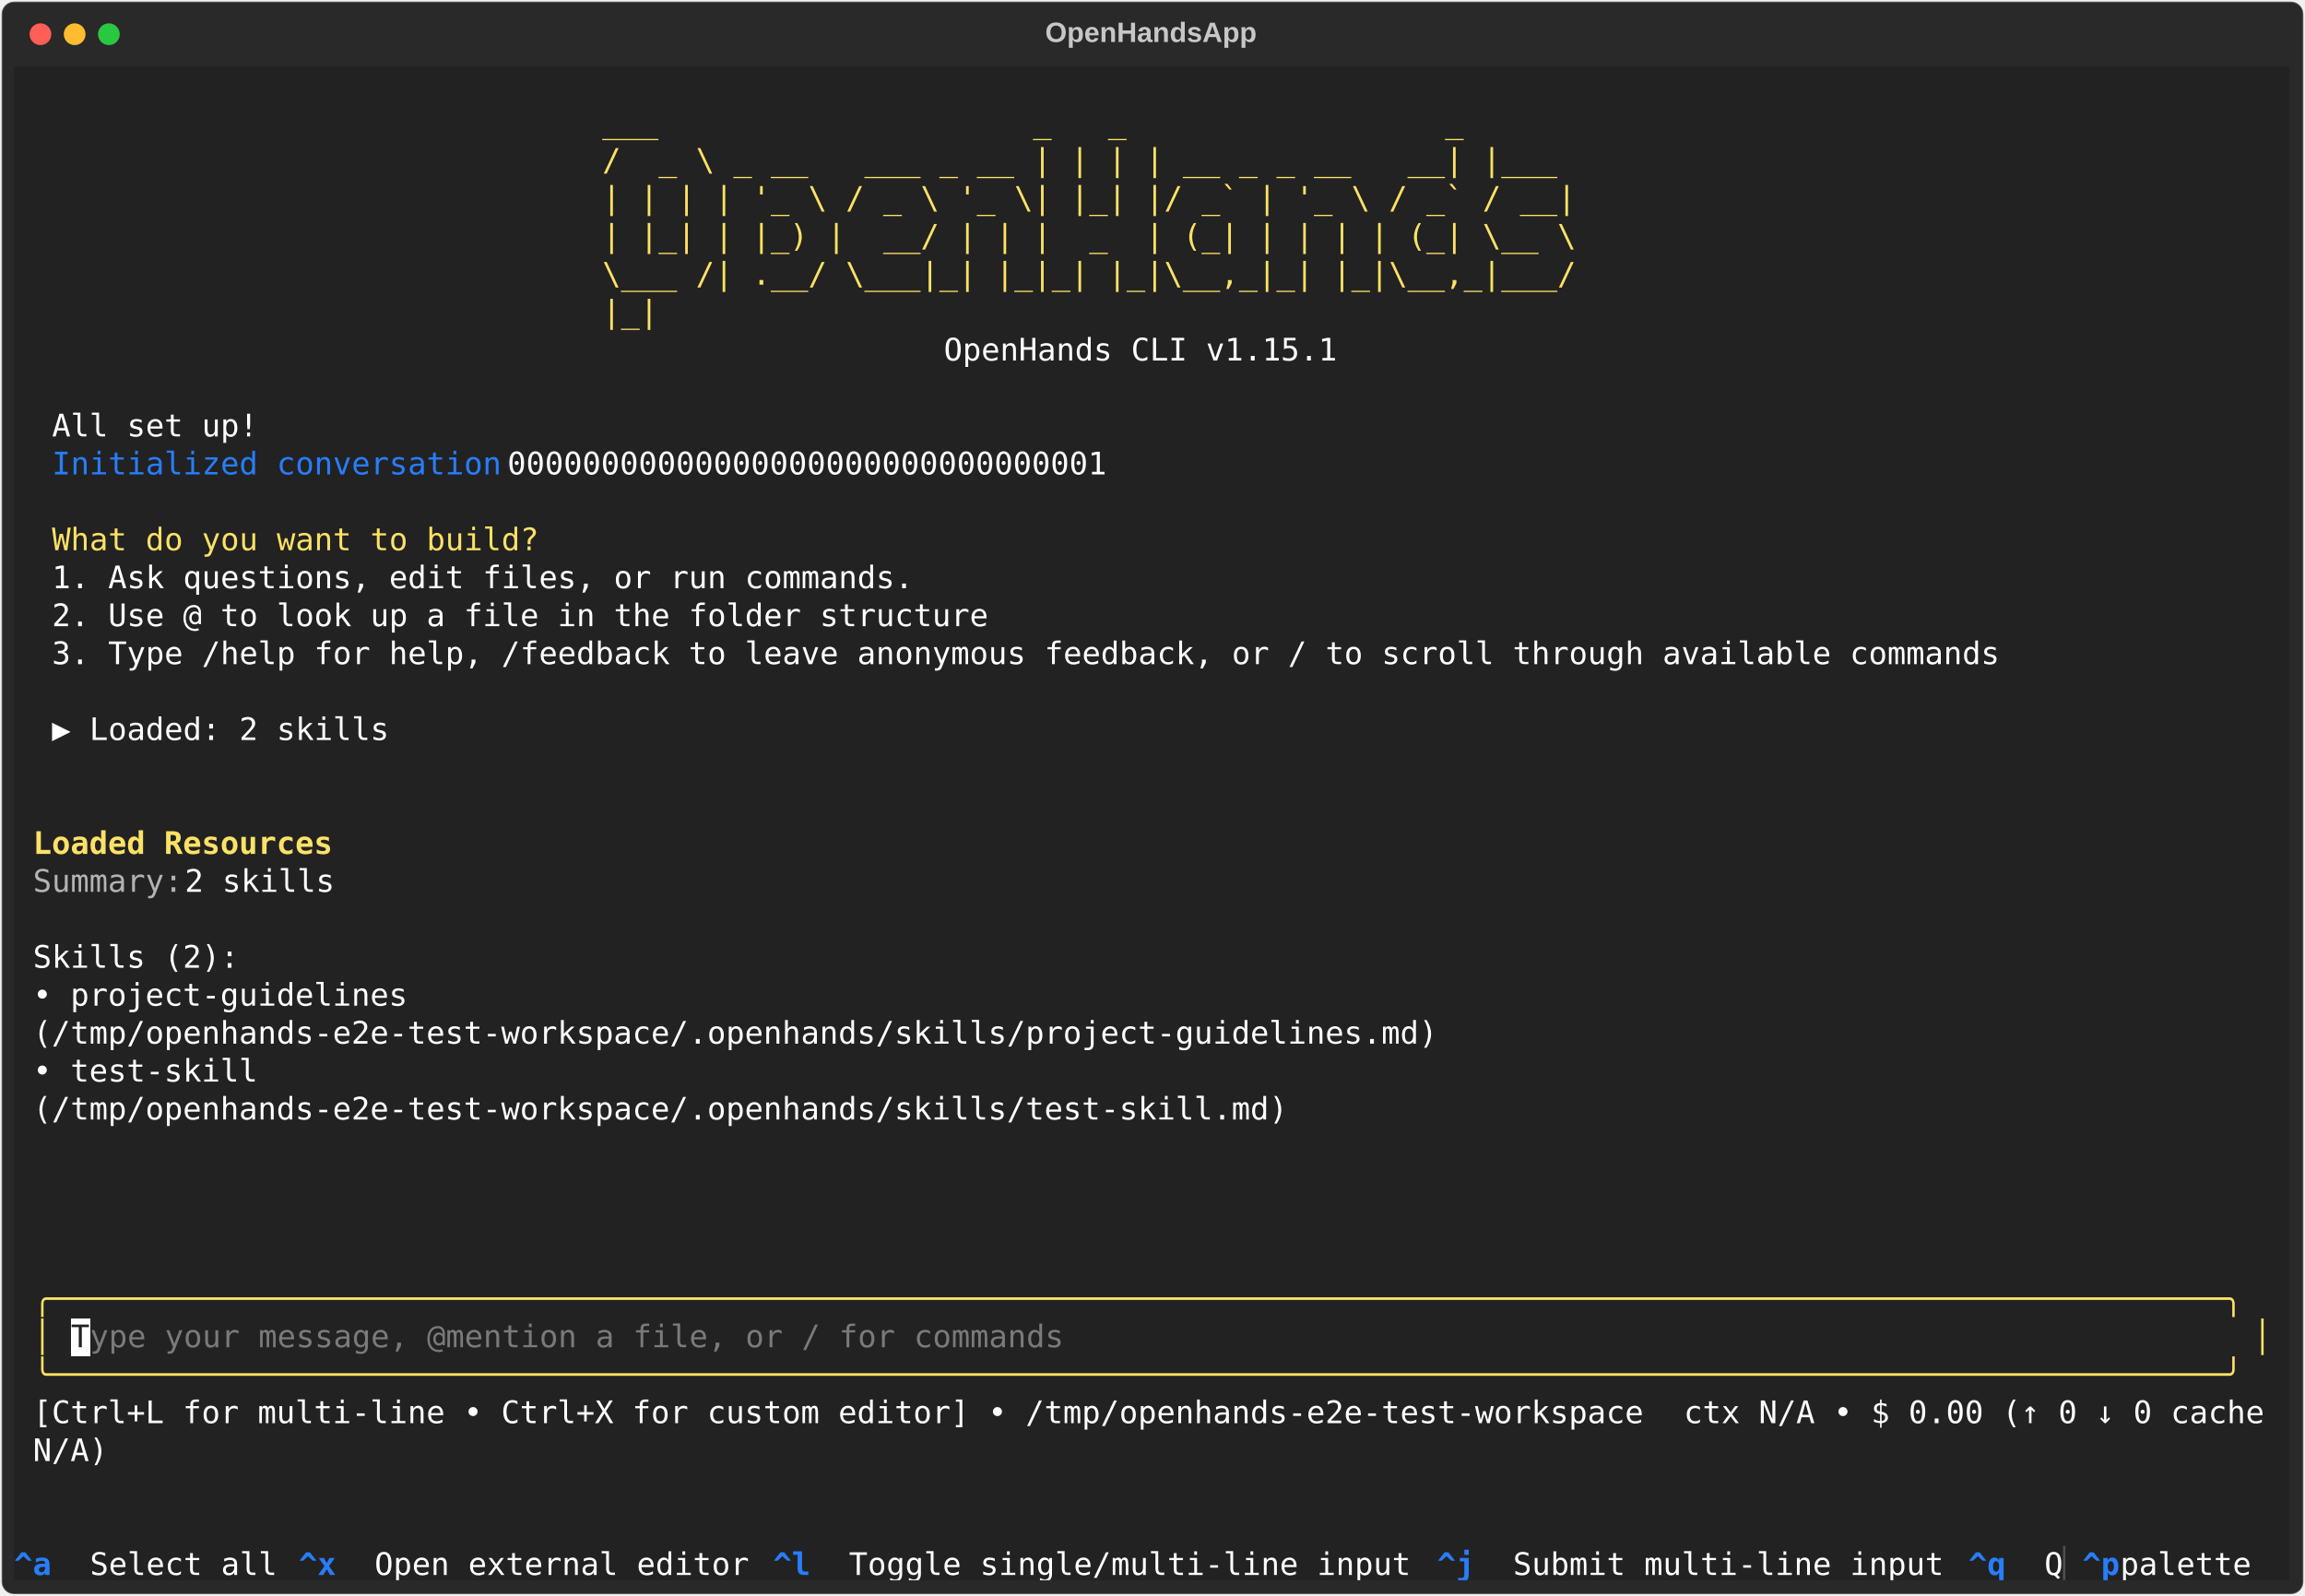
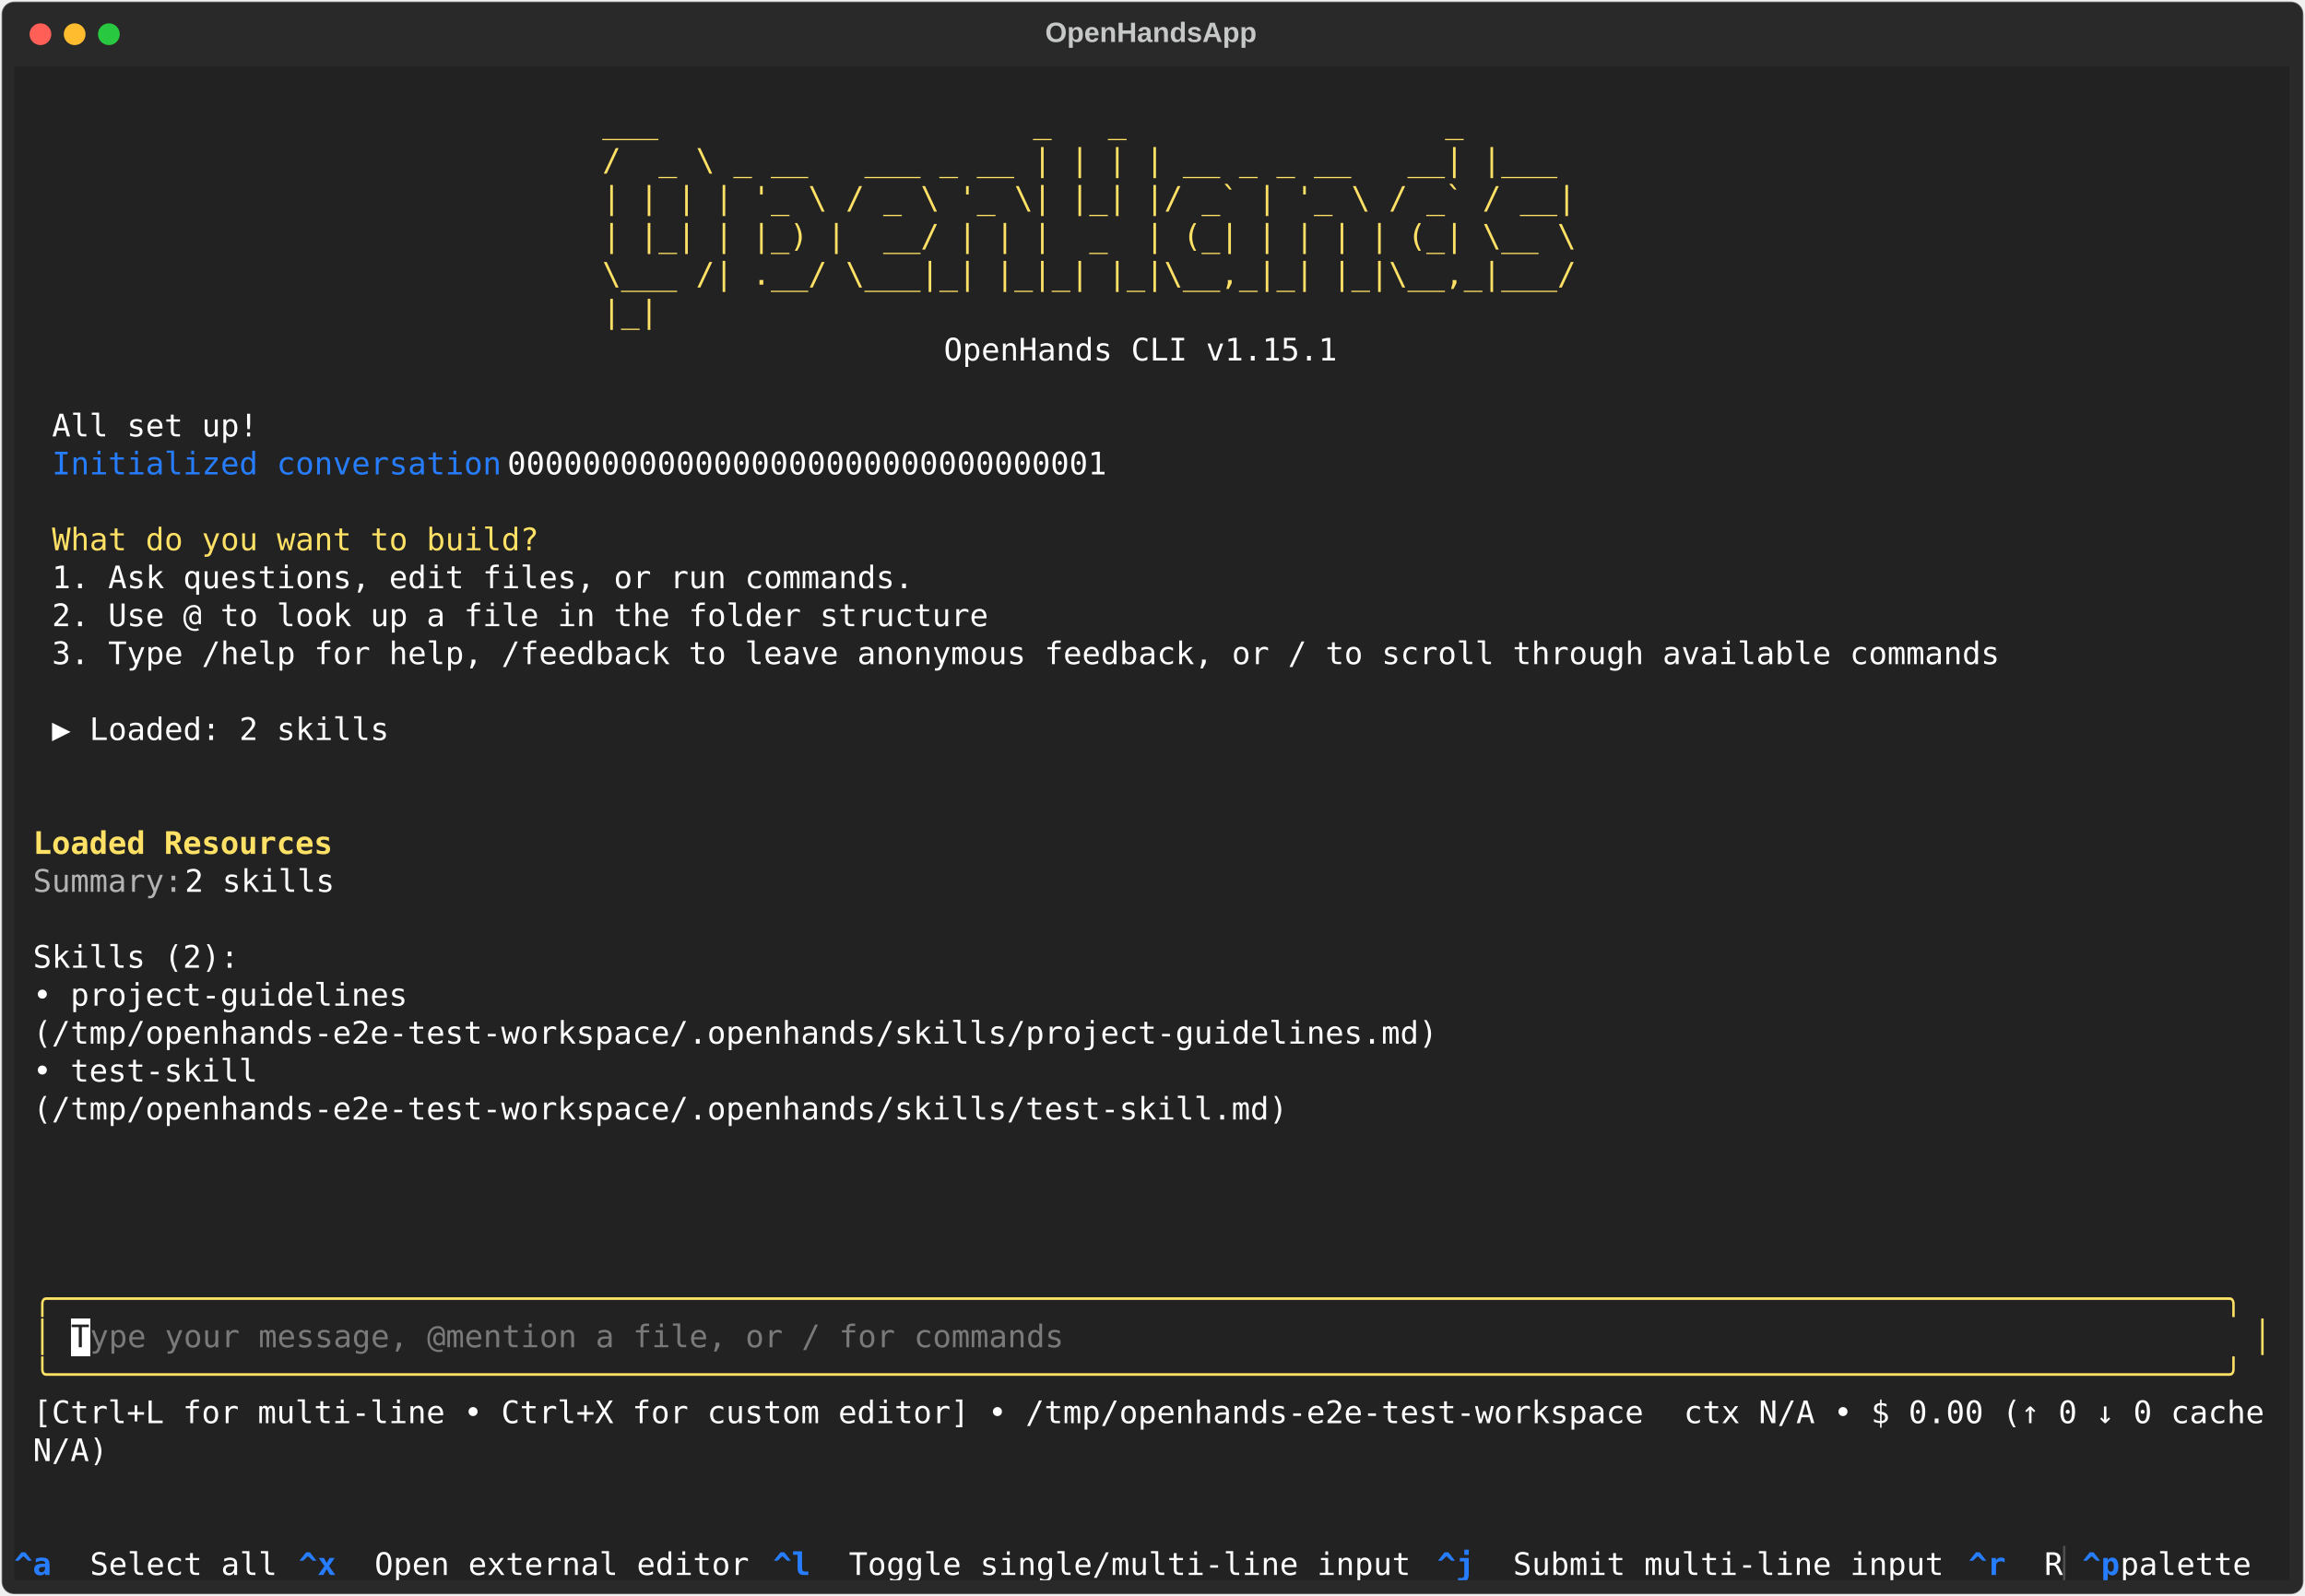
<svg xmlns="http://www.w3.org/2000/svg" class="rich-terminal" viewBox="0 0 1482 1026.0">
  <style>

    @font-face {
        font-family: "Fira Code";
        src: local("FiraCode-Regular"),
                url("https://cdnjs.cloudflare.com/ajax/libs/firacode/6.2.0/woff2/FiraCode-Regular.woff2") format("woff2"),
                url("https://cdnjs.cloudflare.com/ajax/libs/firacode/6.2.0/woff/FiraCode-Regular.woff") format("woff");
        font-style: normal;
        font-weight: 400;
    }
    @font-face {
        font-family: "Fira Code";
        src: local("FiraCode-Bold"),
                url("https://cdnjs.cloudflare.com/ajax/libs/firacode/6.2.0/woff2/FiraCode-Bold.woff2") format("woff2"),
                url("https://cdnjs.cloudflare.com/ajax/libs/firacode/6.2.0/woff/FiraCode-Bold.woff") format("woff");
        font-style: bold;
        font-weight: 700;
    }

    .terminal-matrix {
        font-family: Fira Code, monospace;
        font-size: 20px;
        line-height: 24.4px;
        font-variant-east-asian: full-width;
    }

    .terminal-title {
        font-size: 18px;
        font-weight: bold;
        font-family: arial;
    }

    .terminal-r1 { fill: #c5c8c6 }
.terminal-r2 { fill: #ffe165 }
.terminal-r3 { fill: #ffffff }
.terminal-r4 { fill: #277dff }
.terminal-r5 { fill: #ffe165;font-weight: bold }
.terminal-r6 { fill: #b3b3b3 }
.terminal-r7 { fill: #fee165 }
.terminal-r8 { fill: #222222 }
.terminal-r9 { fill: #7a7a7a }
.terminal-r10 { fill: #277dff;font-weight: bold }
.terminal-r11 { fill: #4e4e4e }
    </style>
  <defs>
    <clipPath id="terminal-clip-terminal">
      <rect x="0" y="0" width="1463.0" height="975.0" />
    </clipPath>
    <clipPath id="terminal-line-0">
      <rect x="0" y="1.5" width="1464" height="24.65" />
    </clipPath>
    <clipPath id="terminal-line-1">
      <rect x="0" y="25.9" width="1464" height="24.65" />
    </clipPath>
    <clipPath id="terminal-line-2">
      <rect x="0" y="50.3" width="1464" height="24.65" />
    </clipPath>
    <clipPath id="terminal-line-3">
      <rect x="0" y="74.7" width="1464" height="24.65" />
    </clipPath>
    <clipPath id="terminal-line-4">
      <rect x="0" y="99.1" width="1464" height="24.65" />
    </clipPath>
    <clipPath id="terminal-line-5">
      <rect x="0" y="123.5" width="1464" height="24.65" />
    </clipPath>
    <clipPath id="terminal-line-6">
      <rect x="0" y="147.9" width="1464" height="24.65" />
    </clipPath>
    <clipPath id="terminal-line-7">
      <rect x="0" y="172.3" width="1464" height="24.65" />
    </clipPath>
    <clipPath id="terminal-line-8">
      <rect x="0" y="196.7" width="1464" height="24.65" />
    </clipPath>
    <clipPath id="terminal-line-9">
      <rect x="0" y="221.1" width="1464" height="24.65" />
    </clipPath>
    <clipPath id="terminal-line-10">
      <rect x="0" y="245.5" width="1464" height="24.65" />
    </clipPath>
    <clipPath id="terminal-line-11">
      <rect x="0" y="269.9" width="1464" height="24.65" />
    </clipPath>
    <clipPath id="terminal-line-12">
      <rect x="0" y="294.3" width="1464" height="24.65" />
    </clipPath>
    <clipPath id="terminal-line-13">
      <rect x="0" y="318.7" width="1464" height="24.65" />
    </clipPath>
    <clipPath id="terminal-line-14">
      <rect x="0" y="343.1" width="1464" height="24.65" />
    </clipPath>
    <clipPath id="terminal-line-15">
      <rect x="0" y="367.5" width="1464" height="24.65" />
    </clipPath>
    <clipPath id="terminal-line-16">
      <rect x="0" y="391.9" width="1464" height="24.65" />
    </clipPath>
    <clipPath id="terminal-line-17">
      <rect x="0" y="416.3" width="1464" height="24.65" />
    </clipPath>
    <clipPath id="terminal-line-18">
      <rect x="0" y="440.7" width="1464" height="24.65" />
    </clipPath>
    <clipPath id="terminal-line-19">
      <rect x="0" y="465.1" width="1464" height="24.65" />
    </clipPath>
    <clipPath id="terminal-line-20">
      <rect x="0" y="489.5" width="1464" height="24.65" />
    </clipPath>
    <clipPath id="terminal-line-21">
      <rect x="0" y="513.9" width="1464" height="24.65" />
    </clipPath>
    <clipPath id="terminal-line-22">
      <rect x="0" y="538.3" width="1464" height="24.65" />
    </clipPath>
    <clipPath id="terminal-line-23">
      <rect x="0" y="562.7" width="1464" height="24.65" />
    </clipPath>
    <clipPath id="terminal-line-24">
      <rect x="0" y="587.1" width="1464" height="24.65" />
    </clipPath>
    <clipPath id="terminal-line-25">
      <rect x="0" y="611.5" width="1464" height="24.65" />
    </clipPath>
    <clipPath id="terminal-line-26">
      <rect x="0" y="635.9" width="1464" height="24.65" />
    </clipPath>
    <clipPath id="terminal-line-27">
      <rect x="0" y="660.3" width="1464" height="24.65" />
    </clipPath>
    <clipPath id="terminal-line-28">
      <rect x="0" y="684.7" width="1464" height="24.65" />
    </clipPath>
    <clipPath id="terminal-line-29">
      <rect x="0" y="709.1" width="1464" height="24.65" />
    </clipPath>
    <clipPath id="terminal-line-30">
      <rect x="0" y="733.5" width="1464" height="24.65" />
    </clipPath>
    <clipPath id="terminal-line-31">
      <rect x="0" y="757.9" width="1464" height="24.65" />
    </clipPath>
    <clipPath id="terminal-line-32">
      <rect x="0" y="782.3" width="1464" height="24.65" />
    </clipPath>
    <clipPath id="terminal-line-33">
      <rect x="0" y="806.7" width="1464" height="24.65" />
    </clipPath>
    <clipPath id="terminal-line-34">
      <rect x="0" y="831.1" width="1464" height="24.65" />
    </clipPath>
    <clipPath id="terminal-line-35">
      <rect x="0" y="855.5" width="1464" height="24.65" />
    </clipPath>
    <clipPath id="terminal-line-36">
      <rect x="0" y="879.9" width="1464" height="24.65" />
    </clipPath>
    <clipPath id="terminal-line-37">
      <rect x="0" y="904.3" width="1464" height="24.65" />
    </clipPath>
    <clipPath id="terminal-line-38">
      <rect x="0" y="928.7" width="1464" height="24.65" />
    </clipPath>
  </defs>
  <rect fill="#292929" stroke="rgba(255,255,255,0.35)" stroke-width="1" x="1" y="1" width="1480" height="1024" rx="8" />
  <text class="terminal-title" fill="#c5c8c6" text-anchor="middle" x="740" y="27">OpenHandsApp</text>
  <g transform="translate(26,22)">
    <circle cx="0" cy="0" r="7" fill="#ff5f57" />
    <circle cx="22" cy="0" r="7" fill="#febc2e" />
    <circle cx="44" cy="0" r="7" fill="#28c840" />
  </g>
  <g transform="translate(9, 41)" clip-path="url(#terminal-clip-terminal)">
    <rect fill="#222222" x="0" y="1.5" width="1464" height="24.65" shape-rendering="crispEdges" />
    <rect fill="#222222" x="0" y="25.9" width="378.2" height="24.65" shape-rendering="crispEdges" />
    <rect fill="#222222" x="378.2" y="25.9" width="695.4" height="24.65" shape-rendering="crispEdges" />
    <rect fill="#222222" x="1073.6" y="25.9" width="390.4" height="24.65" shape-rendering="crispEdges" />
    <rect fill="#222222" x="0" y="50.3" width="378.2" height="24.65" shape-rendering="crispEdges" />
    <rect fill="#222222" x="378.2" y="50.3" width="695.4" height="24.65" shape-rendering="crispEdges" />
    <rect fill="#222222" x="1073.6" y="50.3" width="390.4" height="24.65" shape-rendering="crispEdges" />
    <rect fill="#222222" x="0" y="74.7" width="378.2" height="24.65" shape-rendering="crispEdges" />
    <rect fill="#222222" x="378.2" y="74.7" width="695.4" height="24.65" shape-rendering="crispEdges" />
    <rect fill="#222222" x="1073.6" y="74.7" width="390.4" height="24.65" shape-rendering="crispEdges" />
    <rect fill="#222222" x="0" y="99.1" width="378.2" height="24.65" shape-rendering="crispEdges" />
    <rect fill="#222222" x="378.2" y="99.1" width="695.4" height="24.65" shape-rendering="crispEdges" />
    <rect fill="#222222" x="1073.6" y="99.1" width="390.4" height="24.65" shape-rendering="crispEdges" />
    <rect fill="#222222" x="0" y="123.5" width="378.2" height="24.65" shape-rendering="crispEdges" />
    <rect fill="#222222" x="378.2" y="123.5" width="695.4" height="24.65" shape-rendering="crispEdges" />
    <rect fill="#222222" x="1073.6" y="123.5" width="390.4" height="24.65" shape-rendering="crispEdges" />
    <rect fill="#222222" x="0" y="147.9" width="378.2" height="24.65" shape-rendering="crispEdges" />
    <rect fill="#222222" x="378.2" y="147.9" width="695.4" height="24.65" shape-rendering="crispEdges" />
    <rect fill="#222222" x="1073.6" y="147.9" width="390.4" height="24.65" shape-rendering="crispEdges" />
    <rect fill="#222222" x="0" y="172.3" width="597.8" height="24.65" shape-rendering="crispEdges" />
    <rect fill="#222222" x="597.8" y="172.3" width="256.2" height="24.65" shape-rendering="crispEdges" />
    <rect fill="#222222" x="854" y="172.3" width="610" height="24.65" shape-rendering="crispEdges" />
    <rect fill="#222222" x="0" y="196.7" width="1464" height="24.65" shape-rendering="crispEdges" />
    <rect fill="#222222" x="0" y="221.1" width="24.4" height="24.65" shape-rendering="crispEdges" />
    <rect fill="#222222" x="24.4" y="221.1" width="134.2" height="24.65" shape-rendering="crispEdges" />
    <rect fill="#222222" x="158.6" y="221.1" width="1305.4" height="24.65" shape-rendering="crispEdges" />
    <rect fill="#222222" x="0" y="245.5" width="24.4" height="24.65" shape-rendering="crispEdges" />
    <rect fill="#222222" x="24.4" y="245.5" width="292.8" height="24.65" shape-rendering="crispEdges" />
    <rect fill="#222222" x="317.2" y="245.5" width="402.6" height="24.65" shape-rendering="crispEdges" />
    <rect fill="#222222" x="719.8" y="245.5" width="744.2" height="24.65" shape-rendering="crispEdges" />
    <rect fill="#222222" x="0" y="269.9" width="1464" height="24.65" shape-rendering="crispEdges" />
    <rect fill="#222222" x="0" y="294.3" width="24.4" height="24.65" shape-rendering="crispEdges" />
    <rect fill="#222222" x="24.4" y="294.3" width="317.2" height="24.65" shape-rendering="crispEdges" />
    <rect fill="#222222" x="341.6" y="294.3" width="1122.4" height="24.65" shape-rendering="crispEdges" />
    <rect fill="#222222" x="0" y="318.7" width="24.4" height="24.65" shape-rendering="crispEdges" />
    <rect fill="#222222" x="24.4" y="318.7" width="561.2" height="24.65" shape-rendering="crispEdges" />
    <rect fill="#222222" x="585.6" y="318.7" width="878.4" height="24.65" shape-rendering="crispEdges" />
    <rect fill="#222222" x="0" y="343.1" width="24.4" height="24.65" shape-rendering="crispEdges" />
    <rect fill="#222222" x="24.4" y="343.1" width="610" height="24.65" shape-rendering="crispEdges" />
    <rect fill="#222222" x="634.4" y="343.1" width="829.6" height="24.65" shape-rendering="crispEdges" />
    <rect fill="#222222" x="0" y="367.5" width="24.4" height="24.65" shape-rendering="crispEdges" />
    <rect fill="#222222" x="24.4" y="367.5" width="1268.8" height="24.65" shape-rendering="crispEdges" />
    <rect fill="#222222" x="1293.2" y="367.5" width="170.8" height="24.65" shape-rendering="crispEdges" />
    <rect fill="#222222" x="0" y="391.9" width="1464" height="24.65" shape-rendering="crispEdges" />
    <rect fill="#222222" x="0" y="416.3" width="24.4" height="24.65" shape-rendering="crispEdges" />
    <rect fill="#222222" x="24.4" y="416.3" width="219.6" height="24.65" shape-rendering="crispEdges" />
    <rect fill="#222222" x="244" y="416.3" width="1220" height="24.65" shape-rendering="crispEdges" />
    <rect fill="#222222" x="0" y="440.7" width="1464" height="24.65" shape-rendering="crispEdges" />
    <rect fill="#222222" x="0" y="465.1" width="12.2" height="24.65" shape-rendering="crispEdges" />
    <rect fill="#222222" x="12.2" y="465.1" width="0" height="24.65" shape-rendering="crispEdges" />
    <rect fill="#222222" x="12.2" y="465.1" width="1451.8" height="24.65" shape-rendering="crispEdges" />
    <rect fill="#222222" x="0" y="489.5" width="12.2" height="24.65" shape-rendering="crispEdges" />
    <rect fill="#222222" x="12.2" y="489.5" width="195.2" height="24.65" shape-rendering="crispEdges" />
    <rect fill="#222222" x="207.4" y="489.5" width="1256.6" height="24.65" shape-rendering="crispEdges" />
    <rect fill="#222222" x="0" y="513.9" width="12.2" height="24.65" shape-rendering="crispEdges" />
    <rect fill="#222222" x="12.2" y="513.9" width="97.6" height="24.65" shape-rendering="crispEdges" />
    <rect fill="#222222" x="109.8" y="513.9" width="109.8" height="24.65" shape-rendering="crispEdges" />
    <rect fill="#222222" x="219.6" y="513.9" width="1244.4" height="24.65" shape-rendering="crispEdges" />
    <rect fill="#222222" x="0" y="538.3" width="12.2" height="24.65" shape-rendering="crispEdges" />
    <rect fill="#222222" x="12.2" y="538.3" width="0" height="24.65" shape-rendering="crispEdges" />
    <rect fill="#222222" x="12.2" y="538.3" width="1451.8" height="24.65" shape-rendering="crispEdges" />
    <rect fill="#222222" x="0" y="562.7" width="12.2" height="24.65" shape-rendering="crispEdges" />
    <rect fill="#222222" x="12.2" y="562.7" width="134.2" height="24.65" shape-rendering="crispEdges" />
    <rect fill="#222222" x="146.4" y="562.7" width="1317.6" height="24.65" shape-rendering="crispEdges" />
    <rect fill="#222222" x="0" y="587.1" width="12.2" height="24.65" shape-rendering="crispEdges" />
    <rect fill="#222222" x="12.2" y="587.1" width="268.4" height="24.65" shape-rendering="crispEdges" />
    <rect fill="#222222" x="280.6" y="587.1" width="1183.4" height="24.65" shape-rendering="crispEdges" />
    <rect fill="#222222" x="0" y="611.5" width="12.2" height="24.65" shape-rendering="crispEdges" />
    <rect fill="#222222" x="12.2" y="611.5" width="988.2" height="24.65" shape-rendering="crispEdges" />
    <rect fill="#222222" x="1000.4" y="611.5" width="463.6" height="24.65" shape-rendering="crispEdges" />
    <rect fill="#222222" x="0" y="635.9" width="12.2" height="24.65" shape-rendering="crispEdges" />
    <rect fill="#222222" x="12.2" y="635.9" width="170.8" height="24.65" shape-rendering="crispEdges" />
    <rect fill="#222222" x="183" y="635.9" width="1281" height="24.65" shape-rendering="crispEdges" />
    <rect fill="#222222" x="0" y="660.3" width="12.2" height="24.65" shape-rendering="crispEdges" />
    <rect fill="#222222" x="12.2" y="660.3" width="890.6" height="24.65" shape-rendering="crispEdges" />
    <rect fill="#222222" x="902.8" y="660.3" width="561.2" height="24.65" shape-rendering="crispEdges" />
    <rect fill="#222222" x="0" y="684.7" width="1464" height="24.65" shape-rendering="crispEdges" />
    <rect fill="#222222" x="0" y="709.1" width="1464" height="24.65" shape-rendering="crispEdges" />
    <rect fill="#222222" x="0" y="733.5" width="1464" height="24.65" shape-rendering="crispEdges" />
    <rect fill="#222222" x="0" y="757.9" width="12.2" height="24.65" shape-rendering="crispEdges" />
    <rect fill="#222222" x="12.2" y="757.9" width="12.2" height="24.65" shape-rendering="crispEdges" />
    <rect fill="#222222" x="24.4" y="757.9" width="1439.6" height="24.65" shape-rendering="crispEdges" />
    <rect fill="#222222" x="0" y="782.3" width="12.2" height="24.65" shape-rendering="crispEdges" />
    <rect fill="#222222" x="12.2" y="782.3" width="1439.6" height="24.65" shape-rendering="crispEdges" />
    <rect fill="#222222" x="1451.8" y="782.3" width="12.2" height="24.65" shape-rendering="crispEdges" />
    <rect fill="#222222" x="0" y="806.7" width="12.2" height="24.65" shape-rendering="crispEdges" />
    <rect fill="#222222" x="12.2" y="806.7" width="12.2" height="24.65" shape-rendering="crispEdges" />
    <rect fill="#222222" x="24.4" y="806.7" width="12.2" height="24.65" shape-rendering="crispEdges" />
    <rect fill="#ffffff" x="36.6" y="806.7" width="12.2" height="24.65" shape-rendering="crispEdges" />
    <rect fill="#222222" x="48.8" y="806.7" width="634.4" height="24.65" shape-rendering="crispEdges" />
    <rect fill="#222222" x="683.2" y="806.7" width="756.4" height="24.65" shape-rendering="crispEdges" />
    <rect fill="#222222" x="1439.6" y="806.7" width="12.2" height="24.65" shape-rendering="crispEdges" />
    <rect fill="#222222" x="1451.8" y="806.7" width="12.2" height="24.65" shape-rendering="crispEdges" />
    <rect fill="#222222" x="0" y="831.1" width="12.2" height="24.65" shape-rendering="crispEdges" />
    <rect fill="#222222" x="12.2" y="831.1" width="1439.6" height="24.65" shape-rendering="crispEdges" />
    <rect fill="#222222" x="1451.8" y="831.1" width="12.2" height="24.65" shape-rendering="crispEdges" />
    <rect fill="#222222" x="0" y="855.5" width="12.2" height="24.65" shape-rendering="crispEdges" />
    <rect fill="#222222" x="12.2" y="855.5" width="1061.4" height="24.65" shape-rendering="crispEdges" />
    <rect fill="#222222" x="1073.6" y="855.5" width="378.2" height="24.65" shape-rendering="crispEdges" />
    <rect fill="#222222" x="1451.8" y="855.5" width="12.2" height="24.65" shape-rendering="crispEdges" />
    <rect fill="#222222" x="0" y="879.9" width="12.2" height="24.65" shape-rendering="crispEdges" />
    <rect fill="#222222" x="12.2" y="879.9" width="48.8" height="24.65" shape-rendering="crispEdges" />
    <rect fill="#222222" x="61" y="879.9" width="1403" height="24.65" shape-rendering="crispEdges" />
    <rect fill="#222222" x="0" y="904.3" width="1464" height="24.65" shape-rendering="crispEdges" />
    <rect fill="#222222" x="0" y="928.7" width="1464" height="24.65" shape-rendering="crispEdges" />
    <rect fill="#222222" x="0" y="953.1" width="48.8" height="24.65" shape-rendering="crispEdges" />
    <rect fill="#222222" x="48.8" y="953.1" width="134.2" height="24.65" shape-rendering="crispEdges" />
    <rect fill="#222222" x="183" y="953.1" width="48.8" height="24.65" shape-rendering="crispEdges" />
    <rect fill="#222222" x="231.8" y="953.1" width="256.2" height="24.65" shape-rendering="crispEdges" />
    <rect fill="#222222" x="488" y="953.1" width="48.8" height="24.65" shape-rendering="crispEdges" />
    <rect fill="#222222" x="536.8" y="953.1" width="378.2" height="24.65" shape-rendering="crispEdges" />
    <rect fill="#222222" x="915" y="953.1" width="48.8" height="24.65" shape-rendering="crispEdges" />
    <rect fill="#222222" x="963.8" y="953.1" width="292.8" height="24.65" shape-rendering="crispEdges" />
    <rect fill="#222222" x="1256.6" y="953.1" width="48.8" height="24.65" shape-rendering="crispEdges" />
    <rect fill="#222222" x="1305.4" y="953.1" width="12.2" height="24.65" shape-rendering="crispEdges" />
    <rect fill="#222222" x="1317.6" y="953.1" width="12.2" height="24.65" shape-rendering="crispEdges" />
    <rect fill="#222222" x="1329.8" y="953.1" width="24.4" height="24.65" shape-rendering="crispEdges" />
    <rect fill="#222222" x="1354.2" y="953.1" width="97.6" height="24.65" shape-rendering="crispEdges" />
    <rect fill="#222222" x="1451.8" y="953.1" width="12.2" height="24.65" shape-rendering="crispEdges" />
    <g class="terminal-matrix">
      <text class="terminal-r1" x="1464" y="20" textLength="12.2" clip-path="url(#terminal-line-0)">
</text>
      <text class="terminal-r2" x="378.2" y="44.4" textLength="695.4" clip-path="url(#terminal-line-1)">     ___                    _   _                 _      </text>
      <text class="terminal-r1" x="1464" y="44.4" textLength="12.2" clip-path="url(#terminal-line-1)">
</text>
      <text class="terminal-r2" x="378.2" y="68.8" textLength="695.4" clip-path="url(#terminal-line-2)">    /  _ \ _ __   ___ _ __ | | | | __ _ _ __   __| |___  </text>
      <text class="terminal-r1" x="1464" y="68.8" textLength="12.2" clip-path="url(#terminal-line-2)">
</text>
      <text class="terminal-r2" x="378.2" y="93.2" textLength="695.4" clip-path="url(#terminal-line-3)">    | | | | '_ \ / _ \ '_ \| |_| |/ _` | '_ \ / _` / __| </text>
      <text class="terminal-r1" x="1464" y="93.2" textLength="12.2" clip-path="url(#terminal-line-3)">
</text>
      <text class="terminal-r2" x="378.2" y="117.6" textLength="695.4" clip-path="url(#terminal-line-4)">    | |_| | |_) |  __/ | | |  _  | (_| | | | | (_| \__ \ </text>
      <text class="terminal-r1" x="1464" y="117.6" textLength="12.2" clip-path="url(#terminal-line-4)">
</text>
      <text class="terminal-r2" x="378.2" y="142" textLength="695.4" clip-path="url(#terminal-line-5)">    \___ /| .__/ \___|_| |_|_| |_|\__,_|_| |_|\__,_|___/ </text>
      <text class="terminal-r1" x="1464" y="142" textLength="12.2" clip-path="url(#terminal-line-5)">
</text>
      <text class="terminal-r2" x="378.2" y="166.4" textLength="695.4" clip-path="url(#terminal-line-6)">          |_|                                            </text>
      <text class="terminal-r1" x="1464" y="166.4" textLength="12.2" clip-path="url(#terminal-line-6)">
</text>
      <text class="terminal-r3" x="597.8" y="190.8" textLength="256.2" clip-path="url(#terminal-line-7)">OpenHands CLI v1.15.1</text>
      <text class="terminal-r1" x="1464" y="190.8" textLength="12.2" clip-path="url(#terminal-line-7)">
</text>
      <text class="terminal-r1" x="1464" y="215.2" textLength="12.2" clip-path="url(#terminal-line-8)">
</text>
      <text class="terminal-r3" x="24.4" y="239.6" textLength="134.2" clip-path="url(#terminal-line-9)">All set up!</text>
      <text class="terminal-r1" x="1464" y="239.6" textLength="12.2" clip-path="url(#terminal-line-9)">
</text>
      <text class="terminal-r4" x="24.4" y="264" textLength="292.8" clip-path="url(#terminal-line-10)">Initialized conversation</text>
      <text class="terminal-r3" x="317.2" y="264" textLength="402.6" clip-path="url(#terminal-line-10)"> 00000000000000000000000000000001</text>
      <text class="terminal-r1" x="1464" y="264" textLength="12.2" clip-path="url(#terminal-line-10)">
</text>
      <text class="terminal-r1" x="1464" y="288.4" textLength="12.2" clip-path="url(#terminal-line-11)">
</text>
      <text class="terminal-r2" x="24.4" y="312.8" textLength="317.2" clip-path="url(#terminal-line-12)">What do you want to build?</text>
      <text class="terminal-r1" x="1464" y="312.8" textLength="12.2" clip-path="url(#terminal-line-12)">
</text>
      <text class="terminal-r3" x="24.4" y="337.2" textLength="561.2" clip-path="url(#terminal-line-13)">1. Ask questions, edit files, or run commands.</text>
      <text class="terminal-r1" x="1464" y="337.2" textLength="12.2" clip-path="url(#terminal-line-13)">
</text>
      <text class="terminal-r3" x="24.4" y="361.6" textLength="610" clip-path="url(#terminal-line-14)">2. Use @ to look up a file in the folder structure</text>
      <text class="terminal-r1" x="1464" y="361.6" textLength="12.2" clip-path="url(#terminal-line-14)">
</text>
      <text class="terminal-r3" x="24.4" y="386" textLength="1268.8" clip-path="url(#terminal-line-15)">3. Type /help for help, /feedback to leave anonymous feedback, or / to scroll through available commands</text>
      <text class="terminal-r1" x="1464" y="386" textLength="12.2" clip-path="url(#terminal-line-15)">
</text>
      <text class="terminal-r1" x="1464" y="410.4" textLength="12.2" clip-path="url(#terminal-line-16)">
</text>
      <text class="terminal-r3" x="24.4" y="434.8" textLength="219.6" clip-path="url(#terminal-line-17)">▶ Loaded: 2 skills</text>
      <text class="terminal-r1" x="1464" y="434.8" textLength="12.2" clip-path="url(#terminal-line-17)">
</text>
      <text class="terminal-r1" x="1464" y="459.2" textLength="12.2" clip-path="url(#terminal-line-18)">
</text>
      <text class="terminal-r1" x="1464" y="483.6" textLength="12.2" clip-path="url(#terminal-line-19)">
</text>
      <text class="terminal-r5" x="12.2" y="508" textLength="195.2" clip-path="url(#terminal-line-20)">Loaded Resources</text>
      <text class="terminal-r1" x="1464" y="508" textLength="12.2" clip-path="url(#terminal-line-20)">
</text>
      <text class="terminal-r6" x="12.2" y="532.4" textLength="97.6" clip-path="url(#terminal-line-21)">Summary:</text>
      <text class="terminal-r3" x="109.8" y="532.4" textLength="109.8" clip-path="url(#terminal-line-21)"> 2 skills</text>
      <text class="terminal-r1" x="1464" y="532.4" textLength="12.2" clip-path="url(#terminal-line-21)">
</text>
      <text class="terminal-r1" x="1464" y="556.8" textLength="12.2" clip-path="url(#terminal-line-22)">
</text>
      <text class="terminal-r3" x="12.2" y="581.2" textLength="134.2" clip-path="url(#terminal-line-23)">Skills (2):</text>
      <text class="terminal-r1" x="1464" y="581.2" textLength="12.2" clip-path="url(#terminal-line-23)">
</text>
      <text class="terminal-r3" x="12.2" y="605.6" textLength="268.4" clip-path="url(#terminal-line-24)">  • project-guidelines</text>
      <text class="terminal-r1" x="1464" y="605.6" textLength="12.2" clip-path="url(#terminal-line-24)">
</text>
      <text class="terminal-r3" x="12.2" y="630" textLength="988.2" clip-path="url(#terminal-line-25)">      (/tmp/openhands-e2e-test-workspace/.openhands/skills/project-guidelines.md)</text>
      <text class="terminal-r1" x="1464" y="630" textLength="12.2" clip-path="url(#terminal-line-25)">
</text>
      <text class="terminal-r3" x="12.2" y="654.4" textLength="170.8" clip-path="url(#terminal-line-26)">  • test-skill</text>
      <text class="terminal-r1" x="1464" y="654.4" textLength="12.2" clip-path="url(#terminal-line-26)">
</text>
      <text class="terminal-r3" x="12.2" y="678.8" textLength="890.6" clip-path="url(#terminal-line-27)">      (/tmp/openhands-e2e-test-workspace/.openhands/skills/test-skill.md)</text>
      <text class="terminal-r1" x="1464" y="678.8" textLength="12.2" clip-path="url(#terminal-line-27)">
</text>
      <text class="terminal-r1" x="1464" y="703.2" textLength="12.2" clip-path="url(#terminal-line-28)">
</text>
      <text class="terminal-r1" x="1464" y="727.6" textLength="12.2" clip-path="url(#terminal-line-29)">
</text>
      <text class="terminal-r1" x="1464" y="752" textLength="12.2" clip-path="url(#terminal-line-30)">
</text>
      <text class="terminal-r1" x="1464" y="776.4" textLength="12.2" clip-path="url(#terminal-line-31)">
</text>
      <text class="terminal-r7" x="12.2" y="800.8" textLength="1439.6" clip-path="url(#terminal-line-32)">╭────────────────────────────────────────────────────────────────────────────────────────────────────────────────────╮</text>
      <text class="terminal-r1" x="1464" y="800.8" textLength="12.2" clip-path="url(#terminal-line-32)">
</text>
      <text class="terminal-r7" x="12.2" y="825.2" textLength="12.2" clip-path="url(#terminal-line-33)">│</text>
      <text class="terminal-r8" x="36.6" y="825.2" textLength="12.2" clip-path="url(#terminal-line-33)">T</text>
      <text class="terminal-r9" x="48.8" y="825.2" textLength="634.4" clip-path="url(#terminal-line-33)">ype your message, @mention a file, or / for commands</text>
      <text class="terminal-r7" x="1439.6" y="825.2" textLength="12.2" clip-path="url(#terminal-line-33)">│</text>
      <text class="terminal-r1" x="1464" y="825.2" textLength="12.2" clip-path="url(#terminal-line-33)">
</text>
      <text class="terminal-r7" x="12.2" y="849.6" textLength="1439.6" clip-path="url(#terminal-line-34)">╰────────────────────────────────────────────────────────────────────────────────────────────────────────────────────╯</text>
      <text class="terminal-r1" x="1464" y="849.6" textLength="12.2" clip-path="url(#terminal-line-34)">
</text>
      <text class="terminal-r3" x="12.2" y="874" textLength="1061.4" clip-path="url(#terminal-line-35)">[Ctrl+L for multi-line • Ctrl+X for custom editor] • /tmp/openhands-e2e-test-workspace </text>
      <text class="terminal-r3" x="1073.6" y="874" textLength="378.2" clip-path="url(#terminal-line-35)">ctx N/A • $ 0.00 (↑ 0 ↓ 0 cache</text>
      <text class="terminal-r1" x="1464" y="874" textLength="12.2" clip-path="url(#terminal-line-35)">
</text>
      <text class="terminal-r3" x="12.2" y="898.4" textLength="48.8" clip-path="url(#terminal-line-36)">N/A)</text>
      <text class="terminal-r1" x="1464" y="898.4" textLength="12.2" clip-path="url(#terminal-line-36)">
</text>
      <text class="terminal-r1" x="1464" y="922.8" textLength="12.2" clip-path="url(#terminal-line-37)">
</text>
      <text class="terminal-r1" x="1464" y="947.2" textLength="12.2" clip-path="url(#terminal-line-38)">
</text>
      <text class="terminal-r10" x="0" y="971.6" textLength="48.8" clip-path="url(#terminal-line-39)"> ^a </text>
      <text class="terminal-r3" x="48.8" y="971.6" textLength="134.2" clip-path="url(#terminal-line-39)">Select all </text>
      <text class="terminal-r10" x="183" y="971.6" textLength="48.8" clip-path="url(#terminal-line-39)"> ^x </text>
      <text class="terminal-r3" x="231.8" y="971.6" textLength="256.2" clip-path="url(#terminal-line-39)">Open external editor </text>
      <text class="terminal-r10" x="488" y="971.6" textLength="48.8" clip-path="url(#terminal-line-39)"> ^l </text>
      <text class="terminal-r3" x="536.8" y="971.6" textLength="378.2" clip-path="url(#terminal-line-39)">Toggle single/multi-line input </text>
      <text class="terminal-r10" x="915" y="971.6" textLength="48.8" clip-path="url(#terminal-line-39)"> ^j </text>
      <text class="terminal-r3" x="963.8" y="971.6" textLength="292.8" clip-path="url(#terminal-line-39)">Submit multi-line input </text>
-       <text class="terminal-r10" x="1256.6" y="971.6" textLength="48.8" clip-path="url(#terminal-line-39)"> ^q </text>
-       <text class="terminal-r3" x="1305.4" y="971.6" textLength="12.2" clip-path="url(#terminal-line-39)">Q</text>
+       <text class="terminal-r10" x="1256.6" y="971.6" textLength="48.8" clip-path="url(#terminal-line-39)"> ^r </text>
+       <text class="terminal-r3" x="1305.4" y="971.6" textLength="12.2" clip-path="url(#terminal-line-39)">R</text>
      <text class="terminal-r11" x="1317.6" y="971.6" textLength="12.2" clip-path="url(#terminal-line-39)">▏</text>
      <text class="terminal-r10" x="1329.8" y="971.6" textLength="24.4" clip-path="url(#terminal-line-39)">^p</text>
      <text class="terminal-r3" x="1354.2" y="971.6" textLength="97.6" clip-path="url(#terminal-line-39)"> palette</text>
    </g>
  </g>
</svg>
